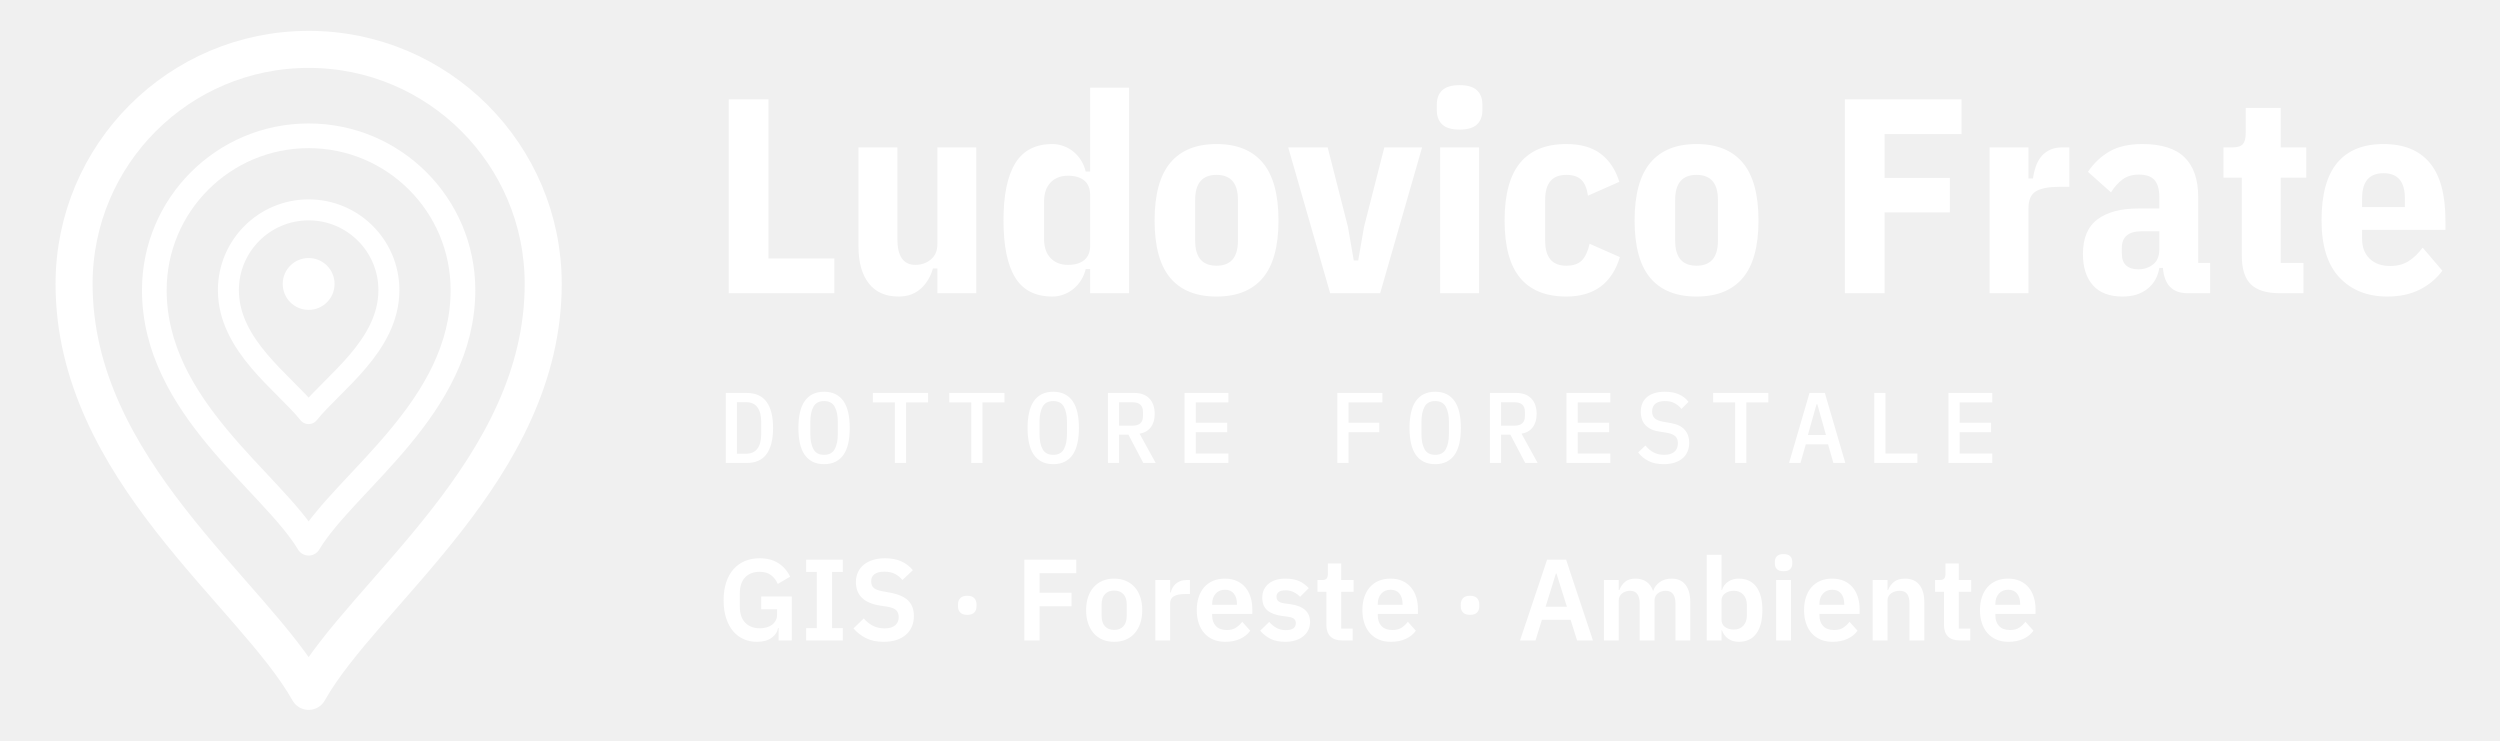
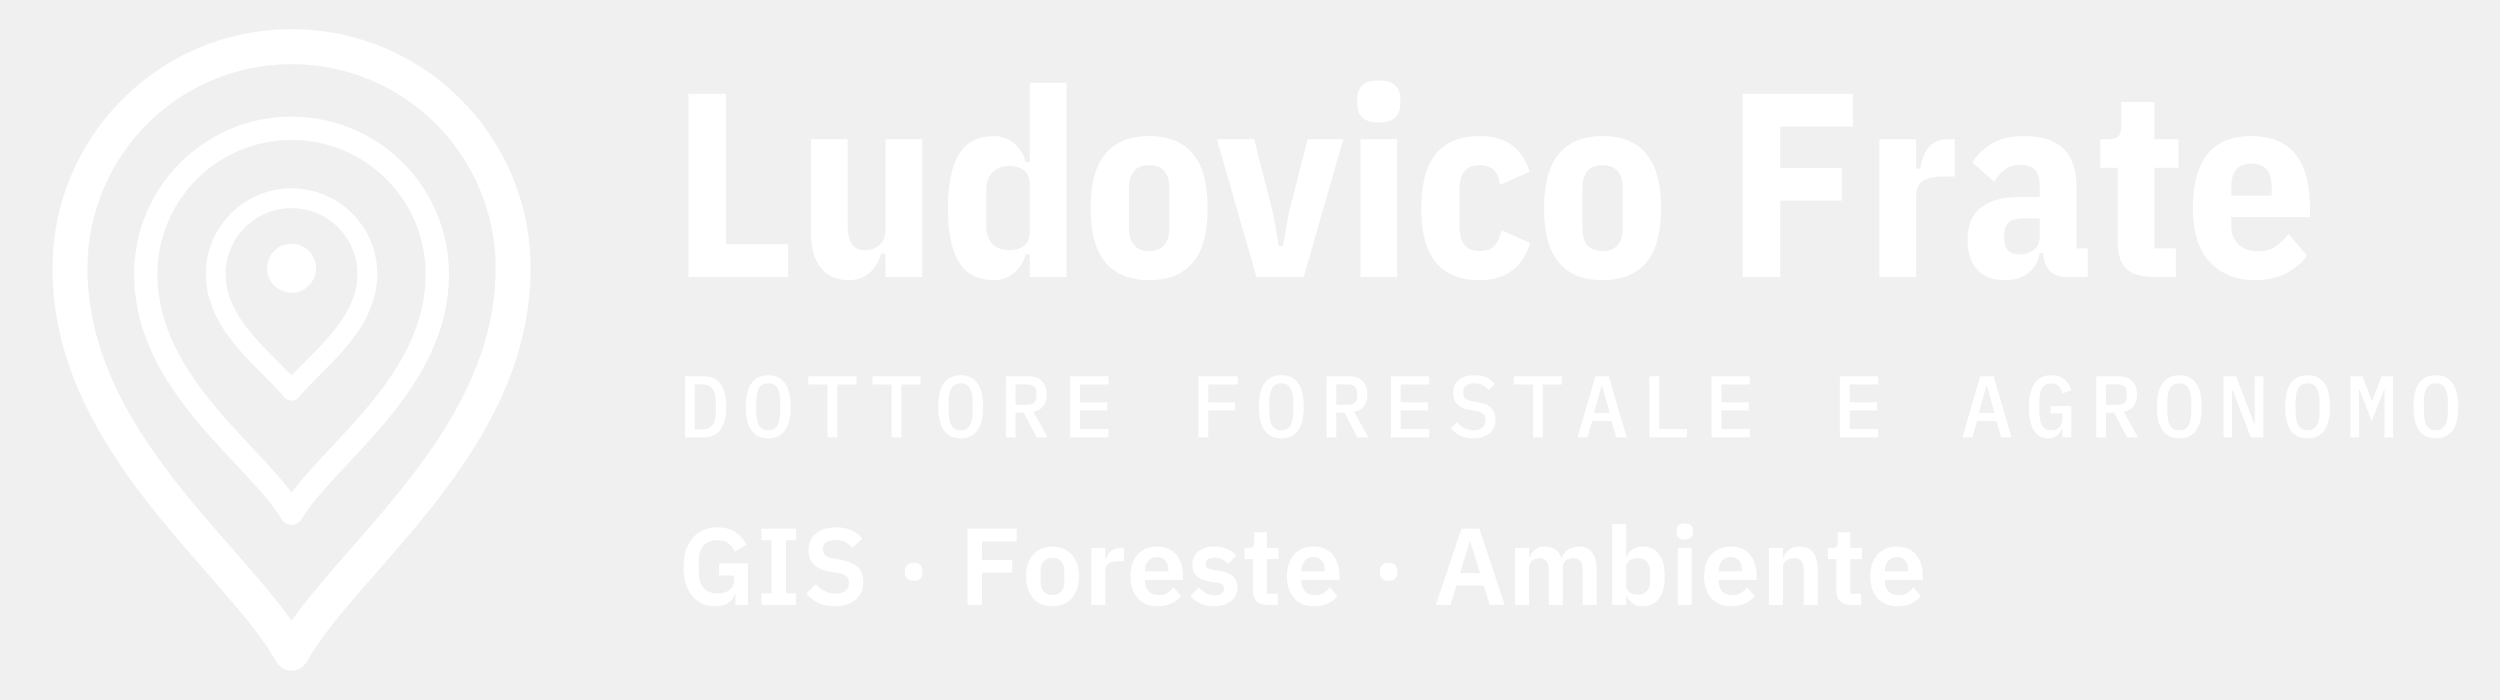
- <svg xmlns="http://www.w3.org/2000/svg" viewBox="0 0 324 96" width="324" height="96">
-   <g transform="translate(0 0) scale(0.8)">
+ <svg xmlns="http://www.w3.org/2000/svg" viewBox="0 0 343 96" width="343" height="96">
+   <g transform="scale(0.8)">
    <g fill="none" stroke="#fff" stroke-linejoin="round">
      <path stroke-width="6" d="M50 112C41 96 12 76 12 46A38 38 0 1 1 88 46C88 76 59 96 50 112Z" />
      <path stroke-width="4" d="M50 88C44 78 25 66 25 47A25 25 0 1 1 75 47C75 66 56 78 50 88Z" />
      <path stroke-width="3.4" d="M50 67C46 62 37 56 37 47A13 13 0 1 1 63 47C63 56 54 62 50 67Z" />
    </g>
    <circle cx="50" cy="46" r="4.2" fill="#fff" />
  </g>
  <path fill="#fff" d="M94.448 38.0V12.872H99.596V33.5H108.128V38.0ZM121.484 34.796H120.908Q120.692 35.552 120.314 36.2Q119.936 36.848 119.396 37.352Q118.856 37.856 118.136 38.144Q117.416 38.432 116.444 38.432Q113.924 38.432 112.592 36.722Q111.26 35.012 111.26 31.952V19.1H116.3V30.98Q116.3 34.328 118.64 34.328Q119.792 34.328 120.638 33.626Q121.484 32.924 121.484 31.664V19.1H126.524V38.0H121.484ZM141.284 34.868H140.708Q140.528 35.624 140.132 36.272Q139.736 36.92 139.16 37.406Q138.584 37.892 137.864 38.162Q137.144 38.432 136.388 38.432Q133.076 38.432 131.564 35.966Q130.052 33.5 130.052 28.568Q130.052 23.636 131.582 21.152Q133.112 18.668 136.388 18.668Q137.144 18.668 137.864 18.938Q138.584 19.208 139.16 19.694Q139.736 20.18 140.132 20.828Q140.528 21.476 140.708 22.232H141.284V11.36H146.324V38.0H141.284ZM138.404 34.328Q139.772 34.328 140.528 33.698Q141.284 33.068 141.284 31.808V25.292Q141.284 24.032 140.528 23.402Q139.772 22.772 138.404 22.772Q137.0 22.772 136.154 23.654Q135.308 24.536 135.308 26.156V30.944Q135.308 32.564 136.154 33.446Q137.0 34.328 138.404 34.328ZM157.664 38.432Q153.704 38.432 151.67 36.02Q149.636 33.608 149.636 28.568Q149.636 23.528 151.67 21.098Q153.704 18.668 157.664 18.668Q161.624 18.668 163.658 21.098Q165.692 23.528 165.692 28.568Q165.692 33.608 163.658 36.02Q161.624 38.432 157.664 38.432ZM157.664 34.436Q160.436 34.436 160.436 31.196V25.904Q160.436 22.664 157.664 22.664Q154.892 22.664 154.892 25.904V31.196Q154.892 34.436 157.664 34.436ZM172.388 38.0 166.952 19.1H172.064L174.692 29.396L175.448 33.752H176.024L176.78 29.396L179.408 19.1H184.304L178.868 38.0ZM189.164 16.796Q187.616 16.796 186.914 16.13Q186.212 15.464 186.212 14.312V13.52Q186.212 12.368 186.914 11.702Q187.616 11.036 189.164 11.036Q190.712 11.036 191.414 11.702Q192.116 12.368 192.116 13.52V14.312Q192.116 15.464 191.414 16.13Q190.712 16.796 189.164 16.796ZM186.644 19.1H191.684V38.0H186.644ZM202.988 38.432Q199.028 38.432 197.012 36.02Q194.996 33.608 194.996 28.568Q194.996 23.528 197.012 21.098Q199.028 18.668 202.988 18.668Q205.796 18.668 207.47 19.946Q209.144 21.224 209.864 23.564L205.796 25.364Q205.616 23.996 204.968 23.33Q204.32 22.664 202.988 22.664Q200.252 22.664 200.252 25.904V31.196Q200.252 34.436 202.988 34.436Q204.356 34.436 205.022 33.734Q205.688 33.032 206.012 31.592L209.936 33.32Q208.388 38.432 202.988 38.432ZM219.872 38.432Q215.912 38.432 213.878 36.02Q211.844 33.608 211.844 28.568Q211.844 23.528 213.878 21.098Q215.912 18.668 219.872 18.668Q223.832 18.668 225.866 21.098Q227.9 23.528 227.9 28.568Q227.9 33.608 225.866 36.02Q223.832 38.432 219.872 38.432ZM219.872 34.436Q222.644 34.436 222.644 31.196V25.904Q222.644 22.664 219.872 22.664Q217.1 22.664 217.1 25.904V31.196Q217.1 34.436 219.872 34.436ZM239.096 38.0V12.872H254.216V17.372H244.244V23.06H252.704V27.524H244.244V38.0ZM257.852 38.0V19.1H262.892V23.132H263.468Q263.576 22.34 263.828 21.602Q264.08 20.864 264.53 20.306Q264.98 19.748 265.664 19.424Q266.348 19.1 267.284 19.1H268.184V24.212H266.888Q264.836 24.212 263.864 24.788Q262.892 25.364 262.892 26.984V38.0ZM283.52 38.0Q280.568 38.0 280.316 34.724H279.848Q279.56 36.452 278.3 37.442Q277.04 38.432 275.096 38.432Q272.54 38.432 271.244 36.974Q269.948 35.516 269.948 32.924Q269.948 29.828 271.838 28.424Q273.728 27.02 277.112 27.02H279.848V25.544Q279.848 24.068 279.236 23.348Q278.624 22.628 277.184 22.628Q275.924 22.628 275.078 23.258Q274.232 23.888 273.584 24.932L270.596 22.268Q271.748 20.576 273.404 19.622Q275.06 18.668 277.652 18.668Q281.36 18.668 283.124 20.396Q284.888 22.124 284.888 25.544V34.076H286.436V38.0ZM277.112 34.904Q278.228 34.904 279.038 34.274Q279.848 33.644 279.848 32.312V29.972H277.58Q274.988 29.972 274.988 32.132V32.816Q274.988 33.896 275.546 34.4Q276.104 34.904 277.112 34.904ZM295.472 38.0Q292.88 38.0 291.71 36.848Q290.54 35.696 290.54 33.176V23.024H288.164V19.1H289.316Q290.324 19.1 290.684 18.668Q291.044 18.236 291.044 17.264V13.988H295.58V19.1H298.892V23.024H295.58V34.076H298.532V38.0ZM309.404 38.432Q305.516 38.432 303.194 35.966Q300.872 33.5 300.872 28.568Q300.872 23.528 302.906 21.098Q304.94 18.668 308.9 18.668Q312.86 18.668 314.894 21.098Q316.928 23.528 316.928 28.568V29.792H306.128V30.98Q306.128 32.564 307.1 33.518Q308.072 34.472 309.764 34.472Q311.168 34.472 312.158 33.842Q313.148 33.212 313.976 32.096L316.532 35.084Q315.38 36.632 313.598 37.532Q311.816 38.432 309.404 38.432ZM308.9 22.448Q306.128 22.448 306.128 25.688V26.84H311.672V25.688Q311.672 22.448 308.9 22.448Z" />
-   <path fill="#fff" d="M94.066 50.926H96.77Q98.512 50.926 99.35 52.083Q100.189 53.24 100.189 55.463Q100.189 57.686 99.35 58.843Q98.512 60.0 96.77 60.0H94.066ZM96.679 58.804Q97.68 58.804 98.168 58.135Q98.655 57.465 98.655 56.217V54.709Q98.655 53.461 98.168 52.791Q97.68 52.122 96.679 52.122H95.509V58.804ZM106.8 60.156Q105.942 60.156 105.312 59.837Q104.681 59.519 104.272 58.921Q103.862 58.323 103.667 57.452Q103.472 56.581 103.472 55.463Q103.472 54.358 103.667 53.481Q103.862 52.603 104.272 52.005Q104.681 51.407 105.312 51.088Q105.942 50.77 106.8 50.77Q107.658 50.77 108.288 51.088Q108.919 51.407 109.329 52.005Q109.738 52.603 109.933 53.481Q110.128 54.358 110.128 55.463Q110.128 56.581 109.933 57.452Q109.738 58.323 109.329 58.921Q108.919 59.519 108.288 59.837Q107.658 60.156 106.8 60.156ZM106.8 58.947Q107.775 58.947 108.178 58.213Q108.581 57.478 108.581 56.217V54.696Q108.581 53.448 108.178 52.713Q107.775 51.979 106.8 51.979Q105.825 51.979 105.422 52.713Q105.019 53.448 105.019 54.696V56.23Q105.019 57.478 105.422 58.213Q105.825 58.947 106.8 58.947ZM117.428 52.148V60.0H115.972V52.148H113.125V50.926H120.275V52.148ZM127.328 52.148V60.0H125.872V52.148H123.025V50.926H130.175V52.148ZM136.5 60.156Q135.642 60.156 135.012 59.837Q134.381 59.519 133.972 58.921Q133.562 58.323 133.367 57.452Q133.172 56.581 133.172 55.463Q133.172 54.358 133.367 53.481Q133.562 52.603 133.972 52.005Q134.381 51.407 135.012 51.088Q135.642 50.77 136.5 50.77Q137.358 50.77 137.989 51.088Q138.619 51.407 139.029 52.005Q139.438 52.603 139.633 53.481Q139.828 54.358 139.828 55.463Q139.828 56.581 139.633 57.452Q139.438 58.323 139.029 58.921Q138.619 59.519 137.989 59.837Q137.358 60.156 136.5 60.156ZM136.5 58.947Q137.475 58.947 137.878 58.213Q138.281 57.478 138.281 56.217V54.696Q138.281 53.448 137.878 52.713Q137.475 51.979 136.5 51.979Q135.525 51.979 135.122 52.713Q134.719 53.448 134.719 54.696V56.23Q134.719 57.478 135.122 58.213Q135.525 58.947 136.5 58.947ZM145.035 60.0H143.592V50.926H146.985Q148.285 50.926 148.968 51.654Q149.65 52.382 149.65 53.656Q149.65 54.696 149.143 55.372Q148.636 56.048 147.687 56.204L149.78 60.0H148.168L146.244 56.334H145.035ZM146.777 55.164Q148.129 55.164 148.129 53.929V53.37Q148.129 52.135 146.777 52.135H145.035V55.164ZM153.518 60.0V50.926H159.199V52.148H154.974V54.787H159.043V56.009H154.974V58.778H159.199V60.0ZM173.318 60.0V50.926H179.155V52.148H174.774V54.787H178.752V56.009H174.774V60.0ZM186 60.156Q185.142 60.156 184.512 59.837Q183.881 59.519 183.472 58.921Q183.062 58.323 182.867 57.452Q182.672 56.581 182.672 55.463Q182.672 54.358 182.867 53.481Q183.062 52.603 183.472 52.005Q183.881 51.407 184.512 51.088Q185.142 50.77 186 50.77Q186.858 50.77 187.489 51.088Q188.119 51.407 188.529 52.005Q188.938 52.603 189.133 53.481Q189.328 54.358 189.328 55.463Q189.328 56.581 189.133 57.452Q188.938 58.323 188.529 58.921Q188.119 59.519 187.489 59.837Q186.858 60.156 186 60.156ZM186 58.947Q186.975 58.947 187.378 58.213Q187.781 57.478 187.781 56.217V54.696Q187.781 53.448 187.378 52.713Q186.975 51.979 186 51.979Q185.025 51.979 184.622 52.713Q184.219 53.448 184.219 54.696V56.23Q184.219 57.478 184.622 58.213Q185.025 58.947 186 58.947ZM194.535 60.0H193.092V50.926H196.485Q197.785 50.926 198.468 51.654Q199.15 52.382 199.15 53.656Q199.15 54.696 198.643 55.372Q198.136 56.048 197.187 56.204L199.28 60.0H197.668L195.744 56.334H194.535ZM196.277 55.164Q197.629 55.164 197.629 53.929V53.37Q197.629 52.135 196.277 52.135H194.535V55.164ZM203.018 60.0V50.926H208.699V52.148H204.474V54.787H208.543V56.009H204.474V58.778H208.699V60.0ZM215.622 60.156Q214.439 60.156 213.633 59.74Q212.827 59.324 212.307 58.635L213.243 57.738Q213.763 58.362 214.348 58.654Q214.933 58.947 215.674 58.947Q216.532 58.947 216.994 58.557Q217.455 58.167 217.455 57.439Q217.455 56.854 217.117 56.535Q216.779 56.217 215.96 56.074L214.972 55.918Q214.322 55.814 213.88 55.573Q213.438 55.333 213.165 55.002Q212.892 54.67 212.769 54.261Q212.645 53.851 212.645 53.396Q212.645 52.109 213.477 51.439Q214.309 50.77 215.765 50.77Q216.844 50.77 217.605 51.114Q218.365 51.459 218.833 52.083L217.923 52.993Q217.546 52.538 217.033 52.258Q216.519 51.979 215.765 51.979Q214.959 51.979 214.537 52.323Q214.114 52.668 214.114 53.331Q214.114 53.89 214.446 54.209Q214.777 54.527 215.622 54.67L216.584 54.839Q217.806 55.06 218.365 55.73Q218.924 56.399 218.924 57.361Q218.924 57.985 218.71 58.505Q218.495 59.025 218.073 59.389Q217.65 59.753 217.033 59.954Q216.415 60.156 215.622 60.156ZM226.328 52.148V60.0H224.872V52.148H222.025V50.926H229.175V52.148ZM237.606 60.0 236.917 57.582H234.031L233.342 60.0H231.86L234.512 50.926H236.501L239.153 60.0ZM235.526 52.395H235.422L234.304 56.373H236.644ZM242.904 60.0V50.926H244.36V58.778H248.494V60.0ZM252.518 60.0V50.926H258.199V52.148H253.974V54.787H258.043V56.009H253.974V58.778H258.199V60.0Z" />
+   <path fill="#fff" d="M93.984 51.624H96.48Q98.088 51.624 98.862 52.692Q99.636 53.76 99.636 55.812Q99.636 57.864 98.862 58.932Q98.088 60.0 96.48 60.0H93.984ZM96.396 58.896Q97.32 58.896 97.77 58.278Q98.22 57.66 98.22 56.508V55.116Q98.22 53.964 97.77 53.346Q97.32 52.728 96.396 52.728H95.316V58.896ZM105.4 60.144Q104.608 60.144 104.026 59.85Q103.444 59.556 103.066 59.004Q102.688 58.452 102.508 57.648Q102.328 56.844 102.328 55.812Q102.328 54.792 102.508 53.982Q102.688 53.172 103.066 52.62Q103.444 52.068 104.026 51.774Q104.608 51.48 105.4 51.48Q106.192 51.48 106.774 51.774Q107.356 52.068 107.734 52.62Q108.112 53.172 108.292 53.982Q108.472 54.792 108.472 55.812Q108.472 56.844 108.292 57.648Q108.112 58.452 107.734 59.004Q107.356 59.556 106.774 59.85Q106.192 60.144 105.4 60.144ZM105.4 59.028Q106.3 59.028 106.672 58.35Q107.044 57.672 107.044 56.508V55.104Q107.044 53.952 106.672 53.274Q106.3 52.596 105.4 52.596Q104.5 52.596 104.128 53.274Q103.756 53.952 103.756 55.104V56.52Q103.756 57.672 104.128 58.35Q104.5 59.028 105.4 59.028ZM114.872 52.752V60.0H113.528V52.752H110.9V51.624H117.5V52.752ZM123.672 52.752V60.0H122.328V52.752H119.7V51.624H126.3V52.752ZM131.8 60.144Q131.008 60.144 130.426 59.85Q129.844 59.556 129.466 59.004Q129.088 58.452 128.908 57.648Q128.728 56.844 128.728 55.812Q128.728 54.792 128.908 53.982Q129.088 53.172 129.466 52.62Q129.844 52.068 130.426 51.774Q131.008 51.48 131.8 51.48Q132.592 51.48 133.174 51.774Q133.756 52.068 134.134 52.62Q134.512 53.172 134.692 53.982Q134.872 54.792 134.872 55.812Q134.872 56.844 134.692 57.648Q134.512 58.452 134.134 59.004Q133.756 59.556 133.174 59.85Q132.592 60.144 131.8 60.144ZM131.8 59.028Q132.7 59.028 133.072 58.35Q133.444 57.672 133.444 56.508V55.104Q133.444 53.952 133.072 53.274Q132.7 52.596 131.8 52.596Q130.9 52.596 130.528 53.274Q130.156 53.952 130.156 55.104V56.52Q130.156 57.672 130.528 58.35Q130.9 59.028 131.8 59.028ZM139.34 60.0H138.008V51.624H141.14Q142.34 51.624 142.97 52.296Q143.6 52.968 143.6 54.144Q143.6 55.104 143.132 55.728Q142.664 56.352 141.788 56.496L143.72 60.0H142.232L140.456 56.616H139.34ZM140.948 55.536Q142.196 55.536 142.196 54.396V53.88Q142.196 52.74 140.948 52.74H139.34V55.536ZM146.832 60.0V51.624H152.076V52.752H148.176V55.188H151.932V56.316H148.176V58.872H152.076V60.0ZM164.432 60.0V51.624H169.82V52.752H165.776V55.188H169.448V56.316H165.776V60.0ZM175.8 60.144Q175.008 60.144 174.426 59.85Q173.844 59.556 173.466 59.004Q173.088 58.452 172.908 57.648Q172.728 56.844 172.728 55.812Q172.728 54.792 172.908 53.982Q173.088 53.172 173.466 52.62Q173.844 52.068 174.426 51.774Q175.008 51.48 175.8 51.48Q176.592 51.48 177.174 51.774Q177.756 52.068 178.134 52.62Q178.512 53.172 178.692 53.982Q178.872 54.792 178.872 55.812Q178.872 56.844 178.692 57.648Q178.512 58.452 178.134 59.004Q177.756 59.556 177.174 59.85Q176.592 60.144 175.8 60.144ZM175.8 59.028Q176.7 59.028 177.072 58.35Q177.444 57.672 177.444 56.508V55.104Q177.444 53.952 177.072 53.274Q176.7 52.596 175.8 52.596Q174.9 52.596 174.528 53.274Q174.156 53.952 174.156 55.104V56.52Q174.156 57.672 174.528 58.35Q174.9 59.028 175.8 59.028ZM183.34 60.0H182.008V51.624H185.14Q186.34 51.624 186.97 52.296Q187.6 52.968 187.6 54.144Q187.6 55.104 187.132 55.728Q186.664 56.352 185.788 56.496L187.72 60.0H186.232L184.456 56.616H183.34ZM184.948 55.536Q186.196 55.536 186.196 54.396V53.88Q186.196 52.74 184.948 52.74H183.34V55.536ZM190.832 60.0V51.624H196.076V52.752H192.176V55.188H195.932V56.316H192.176V58.872H196.076V60.0ZM202.128 60.144Q201.036 60.144 200.292 59.76Q199.548 59.376 199.068 58.74L199.932 57.912Q200.412 58.488 200.952 58.758Q201.492 59.028 202.176 59.028Q202.968 59.028 203.394 58.668Q203.82 58.308 203.82 57.636Q203.82 57.096 203.508 56.802Q203.196 56.508 202.44 56.376L201.528 56.232Q200.928 56.136 200.52 55.914Q200.112 55.692 199.86 55.386Q199.608 55.08 199.494 54.702Q199.38 54.324 199.38 53.904Q199.38 52.716 200.148 52.098Q200.916 51.48 202.26 51.48Q203.256 51.48 203.958 51.798Q204.66 52.116 205.092 52.692L204.252 53.532Q203.904 53.112 203.43 52.854Q202.956 52.596 202.26 52.596Q201.516 52.596 201.126 52.914Q200.736 53.232 200.736 53.844Q200.736 54.36 201.042 54.654Q201.348 54.948 202.128 55.08L203.016 55.236Q204.144 55.44 204.66 56.058Q205.176 56.676 205.176 57.564Q205.176 58.14 204.978 58.62Q204.78 59.1 204.39 59.436Q204 59.772 203.43 59.958Q202.86 60.144 202.128 60.144ZM211.672 52.752V60.0H210.328V52.752H207.7V51.624H214.3V52.752ZM221.744 60.0 221.108 57.768H218.444L217.808 60.0H216.44L218.888 51.624H220.724L223.172 60.0ZM219.824 52.98H219.728L218.696 56.652H220.856ZM226.296 60.0V51.624H227.64V58.872H231.456V60.0ZM234.832 60.0V51.624H240.076V52.752H236.176V55.188H239.932V56.316H236.176V58.872H240.076V60.0ZM252.432 60.0V51.624H257.676V52.752H253.776V55.188H257.532V56.316H253.776V58.872H257.676V60.0ZM274.544 60.0 273.908 57.768H271.244L270.608 60.0H269.24L271.688 51.624H273.524L275.972 60.0ZM272.624 52.98H272.528L271.496 56.652H273.656ZM282.96 58.848H282.876Q282.768 59.1 282.618 59.334Q282.468 59.568 282.246 59.748Q282.024 59.928 281.712 60.036Q281.4 60.144 280.992 60.144Q279.684 60.144 279.024 59.028Q278.364 57.912 278.364 55.872Q278.364 53.736 279.12 52.608Q279.876 51.48 281.436 51.48Q282.048 51.48 282.51 51.648Q282.972 51.816 283.296 52.098Q283.62 52.38 283.836 52.758Q284.052 53.136 284.184 53.556L282.972 53.964Q282.876 53.688 282.756 53.442Q282.636 53.196 282.462 53.004Q282.288 52.812 282.042 52.704Q281.796 52.596 281.448 52.596Q280.572 52.596 280.182 53.274Q279.792 53.952 279.792 55.104V56.436Q279.792 57.012 279.876 57.492Q279.96 57.972 280.158 58.314Q280.356 58.656 280.674 58.848Q280.992 59.04 281.448 59.04Q282.18 59.04 282.57 58.602Q282.96 58.164 282.96 57.48V56.724H281.34V55.716H284.184V60.0H282.96ZM288.94 60.0H287.608V51.624H290.74Q291.94 51.624 292.57 52.296Q293.2 52.968 293.2 54.144Q293.2 55.104 292.732 55.728Q292.264 56.352 291.388 56.496L293.32 60.0H291.832L290.056 56.616H288.94ZM290.548 55.536Q291.796 55.536 291.796 54.396V53.88Q291.796 52.74 290.548 52.74H288.94V55.536ZM299 60.144Q298.208 60.144 297.626 59.85Q297.044 59.556 296.666 59.004Q296.288 58.452 296.108 57.648Q295.928 56.844 295.928 55.812Q295.928 54.792 296.108 53.982Q296.288 53.172 296.666 52.62Q297.044 52.068 297.626 51.774Q298.208 51.48 299 51.48Q299.792 51.48 300.374 51.774Q300.956 52.068 301.334 52.62Q301.712 53.172 301.892 53.982Q302.072 54.792 302.072 55.812Q302.072 56.844 301.892 57.648Q301.712 58.452 301.334 59.004Q300.956 59.556 300.374 59.85Q299.792 60.144 299 60.144ZM299 59.028Q299.9 59.028 300.272 58.35Q300.644 57.672 300.644 56.508V55.104Q300.644 53.952 300.272 53.274Q299.9 52.596 299 52.596Q298.1 52.596 297.728 53.274Q297.356 53.952 297.356 55.104V56.52Q297.356 57.672 297.728 58.35Q298.1 59.028 299 59.028ZM306.348 53.556H306.24V60.0H305.064V51.624H306.792L309.252 58.068H309.36V51.624H310.536V60.0H308.808ZM316.6 60.144Q315.808 60.144 315.226 59.85Q314.644 59.556 314.266 59.004Q313.888 58.452 313.708 57.648Q313.528 56.844 313.528 55.812Q313.528 54.792 313.708 53.982Q313.888 53.172 314.266 52.62Q314.644 52.068 315.226 51.774Q315.808 51.48 316.6 51.48Q317.392 51.48 317.974 51.774Q318.556 52.068 318.934 52.62Q319.312 53.172 319.492 53.982Q319.672 54.792 319.672 55.812Q319.672 56.844 319.492 57.648Q319.312 58.452 318.934 59.004Q318.556 59.556 317.974 59.85Q317.392 60.144 316.6 60.144ZM316.6 59.028Q317.5 59.028 317.872 58.35Q318.244 57.672 318.244 56.508V55.104Q318.244 53.952 317.872 53.274Q317.5 52.596 316.6 52.596Q315.7 52.596 315.328 53.274Q314.956 53.952 314.956 55.104V56.52Q314.956 57.672 315.328 58.35Q315.7 59.028 316.6 59.028ZM327.14 55.992 327.176 53.472H327.08L325.4 57.78L323.72 53.472H323.624L323.66 55.992V60.0H322.472V51.624H324.116L325.4 54.948H325.484L326.78 51.624H328.328V60.0H327.14ZM334.2 60.144Q333.408 60.144 332.826 59.85Q332.244 59.556 331.866 59.004Q331.488 58.452 331.308 57.648Q331.128 56.844 331.128 55.812Q331.128 54.792 331.308 53.982Q331.488 53.172 331.866 52.62Q332.244 52.068 332.826 51.774Q333.408 51.48 334.2 51.48Q334.992 51.48 335.574 51.774Q336.156 52.068 336.534 52.62Q336.912 53.172 337.092 53.982Q337.272 54.792 337.272 55.812Q337.272 56.844 337.092 57.648Q336.912 58.452 336.534 59.004Q336.156 59.556 335.574 59.85Q334.992 60.144 334.2 60.144ZM334.2 59.028Q335.1 59.028 335.472 58.35Q335.844 57.672 335.844 56.508V55.104Q335.844 53.952 335.472 53.274Q335.1 52.596 334.2 52.596Q333.3 52.596 332.928 53.274Q332.556 53.952 332.556 55.104V56.52Q332.556 57.672 332.928 58.35Q333.3 59.028 334.2 59.028Z" />
  <path fill="#fff" d="M100.905 81.38H100.845Q100.71 82.145 99.998 82.662Q99.285 83.18 98.1 83.18Q97.17 83.18 96.382 82.835Q95.595 82.49 95.017 81.808Q94.44 81.125 94.11 80.12Q93.78 79.115 93.78 77.795Q93.78 76.475 94.118 75.463Q94.455 74.45 95.07 73.76Q95.685 73.07 96.54 72.71Q97.395 72.35 98.445 72.35Q99.855 72.35 100.845 72.965Q101.835 73.58 102.405 74.735L100.8 75.68Q100.515 75.005 99.953 74.555Q99.39 74.105 98.445 74.105Q97.275 74.105 96.578 74.817Q95.88 75.53 95.88 76.925V78.605Q95.88 79.985 96.585 80.705Q97.29 81.425 98.475 81.425Q98.94 81.425 99.345 81.312Q99.75 81.2 100.05 80.975Q100.35 80.75 100.53 80.42Q100.71 80.09 100.71 79.64V78.965H98.655V77.3H102.615V83.0H100.905ZM104.475 83.0V81.41H105.855V74.12H104.475V72.53H109.23V74.12H107.835V81.41H109.23V83.0ZM114.51 83.18Q113.16 83.18 112.223 82.7Q111.285 82.22 110.61 81.44L111.945 80.15Q112.485 80.78 113.153 81.11Q113.82 81.44 114.63 81.44Q115.545 81.44 116.01 81.042Q116.475 80.645 116.475 79.97Q116.475 79.445 116.175 79.115Q115.875 78.785 115.05 78.635L114.06 78.485Q110.925 77.99 110.925 75.44Q110.925 74.735 111.188 74.165Q111.45 73.595 111.945 73.19Q112.44 72.785 113.138 72.567Q113.835 72.35 114.72 72.35Q115.905 72.35 116.79 72.74Q117.675 73.13 118.305 73.895L116.955 75.17Q116.565 74.69 116.01 74.39Q115.455 74.09 114.615 74.09Q113.76 74.09 113.333 74.412Q112.905 74.735 112.905 75.32Q112.905 75.92 113.25 76.205Q113.595 76.49 114.36 76.625L115.335 76.805Q116.925 77.09 117.683 77.817Q118.44 78.545 118.44 79.85Q118.44 80.6 118.178 81.207Q117.915 81.815 117.413 82.257Q116.91 82.7 116.183 82.94Q115.455 83.18 114.51 83.18ZM125.355 79.685Q124.74 79.685 124.448 79.377Q124.155 79.07 124.155 78.59V78.32Q124.155 77.84 124.448 77.525Q124.74 77.21 125.355 77.21Q125.985 77.21 126.27 77.525Q126.555 77.84 126.555 78.32V78.59Q126.555 79.07 126.27 79.377Q125.985 79.685 125.355 79.685ZM132.75 83.0V72.53H139.485V74.285H134.73V76.82H138.87V78.575H134.73V83.0ZM144.39 83.18Q143.55 83.18 142.882 82.895Q142.215 82.61 141.743 82.07Q141.27 81.53 141.015 80.773Q140.76 80.015 140.76 79.07Q140.76 78.125 141.015 77.375Q141.27 76.625 141.743 76.093Q142.215 75.56 142.882 75.275Q143.55 74.99 144.39 74.99Q145.23 74.99 145.905 75.275Q146.58 75.56 147.053 76.093Q147.525 76.625 147.78 77.375Q148.035 78.125 148.035 79.07Q148.035 80.015 147.78 80.773Q147.525 81.53 147.053 82.07Q146.58 82.61 145.905 82.895Q145.23 83.18 144.39 83.18ZM144.39 81.635Q145.155 81.635 145.59 81.17Q146.025 80.705 146.025 79.805V78.35Q146.025 77.465 145.59 77.0Q145.155 76.535 144.39 76.535Q143.64 76.535 143.205 77.0Q142.77 77.465 142.77 78.35V79.805Q142.77 80.705 143.205 81.17Q143.64 81.635 144.39 81.635ZM149.73 83.0V75.17H151.65V76.79H151.725Q151.8 76.475 151.958 76.183Q152.115 75.89 152.37 75.665Q152.625 75.44 152.978 75.305Q153.33 75.17 153.795 75.17H154.215V76.985H153.615Q152.64 76.985 152.145 77.27Q151.65 77.555 151.65 78.2V83.0ZM158.79 83.18Q157.92 83.18 157.238 82.888Q156.555 82.595 156.083 82.062Q155.61 81.53 155.355 80.773Q155.1 80.015 155.1 79.07Q155.1 78.14 155.348 77.39Q155.595 76.64 156.06 76.108Q156.525 75.575 157.2 75.282Q157.875 74.99 158.73 74.99Q159.645 74.99 160.32 75.305Q160.995 75.62 161.43 76.16Q161.865 76.7 162.083 77.412Q162.3 78.125 162.3 78.935V79.565H157.095V79.76Q157.095 80.615 157.575 81.132Q158.055 81.65 159.0 81.65Q159.72 81.65 160.178 81.35Q160.635 81.05 160.995 80.585L162.03 81.74Q161.55 82.415 160.718 82.798Q159.885 83.18 158.79 83.18ZM158.76 76.43Q157.995 76.43 157.545 76.94Q157.095 77.45 157.095 78.26V78.38H160.305V78.245Q160.305 77.435 159.908 76.933Q159.51 76.43 158.76 76.43ZM166.56 83.18Q165.435 83.18 164.67 82.798Q163.905 82.415 163.32 81.74L164.49 80.6Q164.925 81.095 165.442 81.38Q165.96 81.665 166.635 81.665Q167.325 81.665 167.633 81.425Q167.94 81.185 167.94 80.765Q167.94 80.42 167.723 80.218Q167.505 80.015 166.98 79.94L166.2 79.835Q164.925 79.67 164.258 79.108Q163.59 78.545 163.59 77.465Q163.59 76.895 163.8 76.438Q164.01 75.98 164.4 75.657Q164.79 75.335 165.338 75.162Q165.885 74.99 166.56 74.99Q167.13 74.99 167.573 75.072Q168.015 75.155 168.375 75.312Q168.735 75.47 169.035 75.703Q169.335 75.935 169.62 76.22L168.495 77.345Q168.15 76.985 167.67 76.745Q167.19 76.505 166.62 76.505Q165.99 76.505 165.713 76.73Q165.435 76.955 165.435 77.315Q165.435 77.705 165.668 77.907Q165.9 78.11 166.455 78.2L167.25 78.305Q169.785 78.665 169.785 80.615Q169.785 81.185 169.553 81.657Q169.32 82.13 168.9 82.468Q168.48 82.805 167.888 82.993Q167.295 83.18 166.56 83.18ZM173.925 83.0Q172.935 83.0 172.418 82.483Q171.9 81.965 171.9 81.005V76.7H170.745V75.17H171.345Q171.78 75.17 171.938 74.968Q172.095 74.765 172.095 74.36V73.025H173.82V75.17H175.425V76.7H173.82V81.47H175.305V83.0ZM180.255 83.18Q179.385 83.18 178.703 82.888Q178.02 82.595 177.548 82.062Q177.075 81.53 176.82 80.773Q176.565 80.015 176.565 79.07Q176.565 78.14 176.813 77.39Q177.06 76.64 177.525 76.108Q177.99 75.575 178.665 75.282Q179.34 74.99 180.195 74.99Q181.11 74.99 181.785 75.305Q182.46 75.62 182.895 76.16Q183.33 76.7 183.548 77.412Q183.765 78.125 183.765 78.935V79.565H178.56V79.76Q178.56 80.615 179.04 81.132Q179.52 81.65 180.465 81.65Q181.185 81.65 181.643 81.35Q182.1 81.05 182.46 80.585L183.495 81.74Q183.015 82.415 182.183 82.798Q181.35 83.18 180.255 83.18ZM180.225 76.43Q179.46 76.43 179.01 76.94Q178.56 77.45 178.56 78.26V78.38H181.77V78.245Q181.77 77.435 181.373 76.933Q180.975 76.43 180.225 76.43ZM190.515 79.685Q189.9 79.685 189.608 79.377Q189.315 79.07 189.315 78.59V78.32Q189.315 77.84 189.608 77.525Q189.9 77.21 190.515 77.21Q191.145 77.21 191.43 77.525Q191.715 77.84 191.715 78.32V78.59Q191.715 79.07 191.43 79.377Q191.145 79.685 190.515 79.685ZM204.39 83.0 203.55 80.33H199.83L199.005 83.0H196.995L200.505 72.53H202.965L206.445 83.0ZM201.72 74.33H201.645L200.31 78.635H203.07ZM207.87 83.0V75.17H209.79V76.475H209.865Q210.09 75.86 210.585 75.425Q211.08 74.99 211.965 74.99Q212.775 74.99 213.36 75.38Q213.945 75.77 214.23 76.565H214.26Q214.47 75.905 215.093 75.447Q215.715 74.99 216.66 74.99Q217.815 74.99 218.438 75.785Q219.06 76.58 219.06 78.05V83.0H217.14V78.245Q217.14 76.565 215.88 76.565Q215.595 76.565 215.333 76.648Q215.07 76.73 214.868 76.888Q214.665 77.045 214.545 77.278Q214.425 77.51 214.425 77.825V83.0H212.505V78.245Q212.505 76.565 211.245 76.565Q210.975 76.565 210.713 76.648Q210.45 76.73 210.248 76.888Q210.045 77.045 209.918 77.278Q209.79 77.51 209.79 77.825V83.0ZM221.19 71.9H223.11V76.46H223.17Q223.38 75.785 223.965 75.387Q224.55 74.99 225.33 74.99Q226.83 74.99 227.618 76.047Q228.405 77.105 228.405 79.07Q228.405 81.05 227.618 82.115Q226.83 83.18 225.33 83.18Q224.55 83.18 223.973 82.775Q223.395 82.37 223.17 81.695H223.11V83.0H221.19ZM224.715 81.59Q225.465 81.59 225.93 81.095Q226.395 80.6 226.395 79.76V78.41Q226.395 77.57 225.93 77.067Q225.465 76.565 224.715 76.565Q224.025 76.565 223.567 76.91Q223.11 77.255 223.11 77.825V80.315Q223.11 80.93 223.567 81.26Q224.025 81.59 224.715 81.59ZM231.15 74.03Q230.55 74.03 230.288 73.76Q230.025 73.49 230.025 73.07V72.77Q230.025 72.35 230.288 72.08Q230.55 71.81 231.15 71.81Q231.735 71.81 232.005 72.08Q232.275 72.35 232.275 72.77V73.07Q232.275 73.49 232.005 73.76Q231.735 74.03 231.15 74.03ZM230.19 75.17H232.11V83.0H230.19ZM237.495 83.18Q236.625 83.18 235.942 82.888Q235.26 82.595 234.787 82.062Q234.315 81.53 234.06 80.773Q233.805 80.015 233.805 79.07Q233.805 78.14 234.053 77.39Q234.3 76.64 234.765 76.108Q235.23 75.575 235.905 75.282Q236.58 74.99 237.435 74.99Q238.35 74.99 239.025 75.305Q239.7 75.62 240.135 76.16Q240.57 76.7 240.787 77.412Q241.005 78.125 241.005 78.935V79.565H235.8V79.76Q235.8 80.615 236.28 81.132Q236.76 81.65 237.705 81.65Q238.425 81.65 238.882 81.35Q239.34 81.05 239.7 80.585L240.735 81.74Q240.255 82.415 239.423 82.798Q238.59 83.18 237.495 83.18ZM237.465 76.43Q236.7 76.43 236.25 76.94Q235.8 77.45 235.8 78.26V78.38H239.01V78.245Q239.01 77.435 238.613 76.933Q238.215 76.43 237.465 76.43ZM242.7 83.0V75.17H244.62V76.475H244.695Q244.935 75.845 245.452 75.417Q245.97 74.99 246.885 74.99Q248.1 74.99 248.745 75.785Q249.39 76.58 249.39 78.05V83.0H247.47V78.245Q247.47 77.405 247.17 76.985Q246.87 76.565 246.18 76.565Q245.88 76.565 245.603 76.648Q245.325 76.73 245.108 76.888Q244.89 77.045 244.755 77.278Q244.62 77.51 244.62 77.825V83.0ZM253.965 83.0Q252.975 83.0 252.457 82.483Q251.94 81.965 251.94 81.005V76.7H250.785V75.17H251.385Q251.82 75.17 251.977 74.968Q252.135 74.765 252.135 74.36V73.025H253.86V75.17H255.465V76.7H253.86V81.47H255.345V83.0ZM260.295 83.18Q259.425 83.18 258.742 82.888Q258.06 82.595 257.587 82.062Q257.115 81.53 256.86 80.773Q256.605 80.015 256.605 79.07Q256.605 78.14 256.852 77.39Q257.1 76.64 257.565 76.108Q258.03 75.575 258.705 75.282Q259.38 74.99 260.235 74.99Q261.15 74.99 261.825 75.305Q262.5 75.62 262.935 76.16Q263.37 76.7 263.587 77.412Q263.805 78.125 263.805 78.935V79.565H258.6V79.76Q258.6 80.615 259.08 81.132Q259.56 81.65 260.505 81.65Q261.225 81.65 261.683 81.35Q262.14 81.05 262.5 80.585L263.535 81.74Q263.055 82.415 262.222 82.798Q261.39 83.18 260.295 83.18ZM260.265 76.43Q259.5 76.43 259.05 76.94Q258.6 77.45 258.6 78.26V78.38H261.81V78.245Q261.81 77.435 261.413 76.933Q261.015 76.43 260.265 76.43Z" />
</svg>
